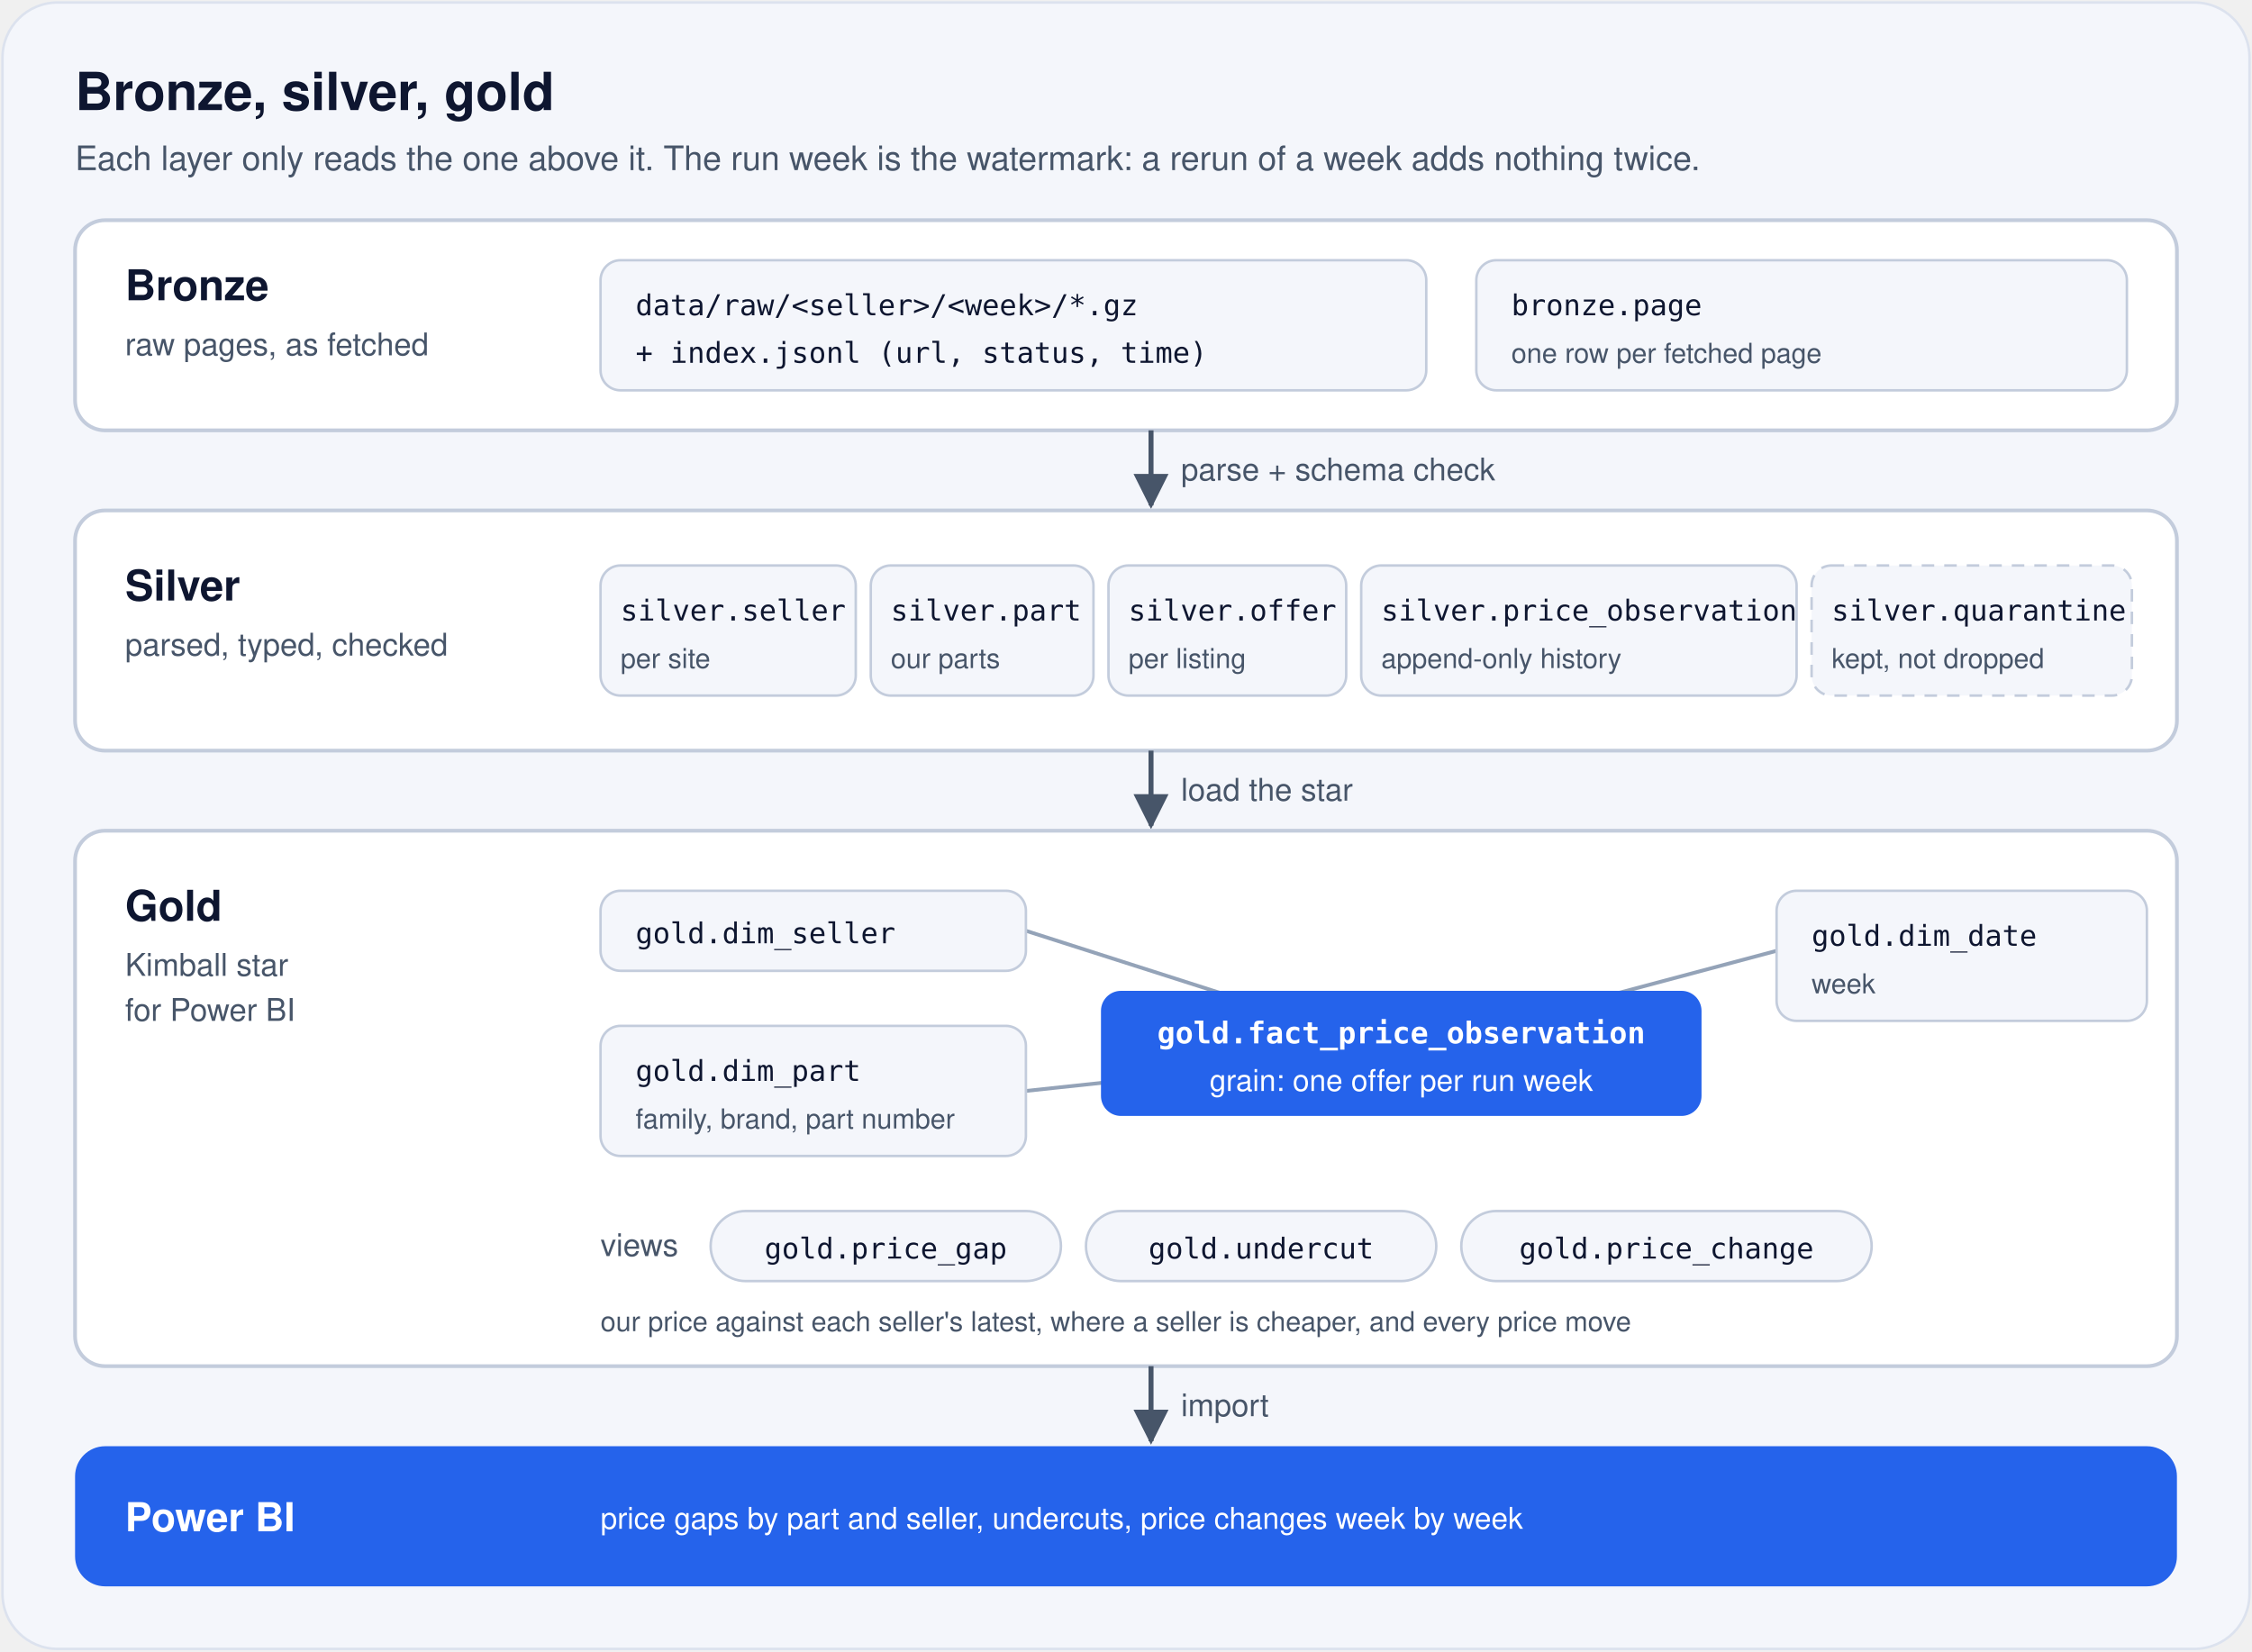
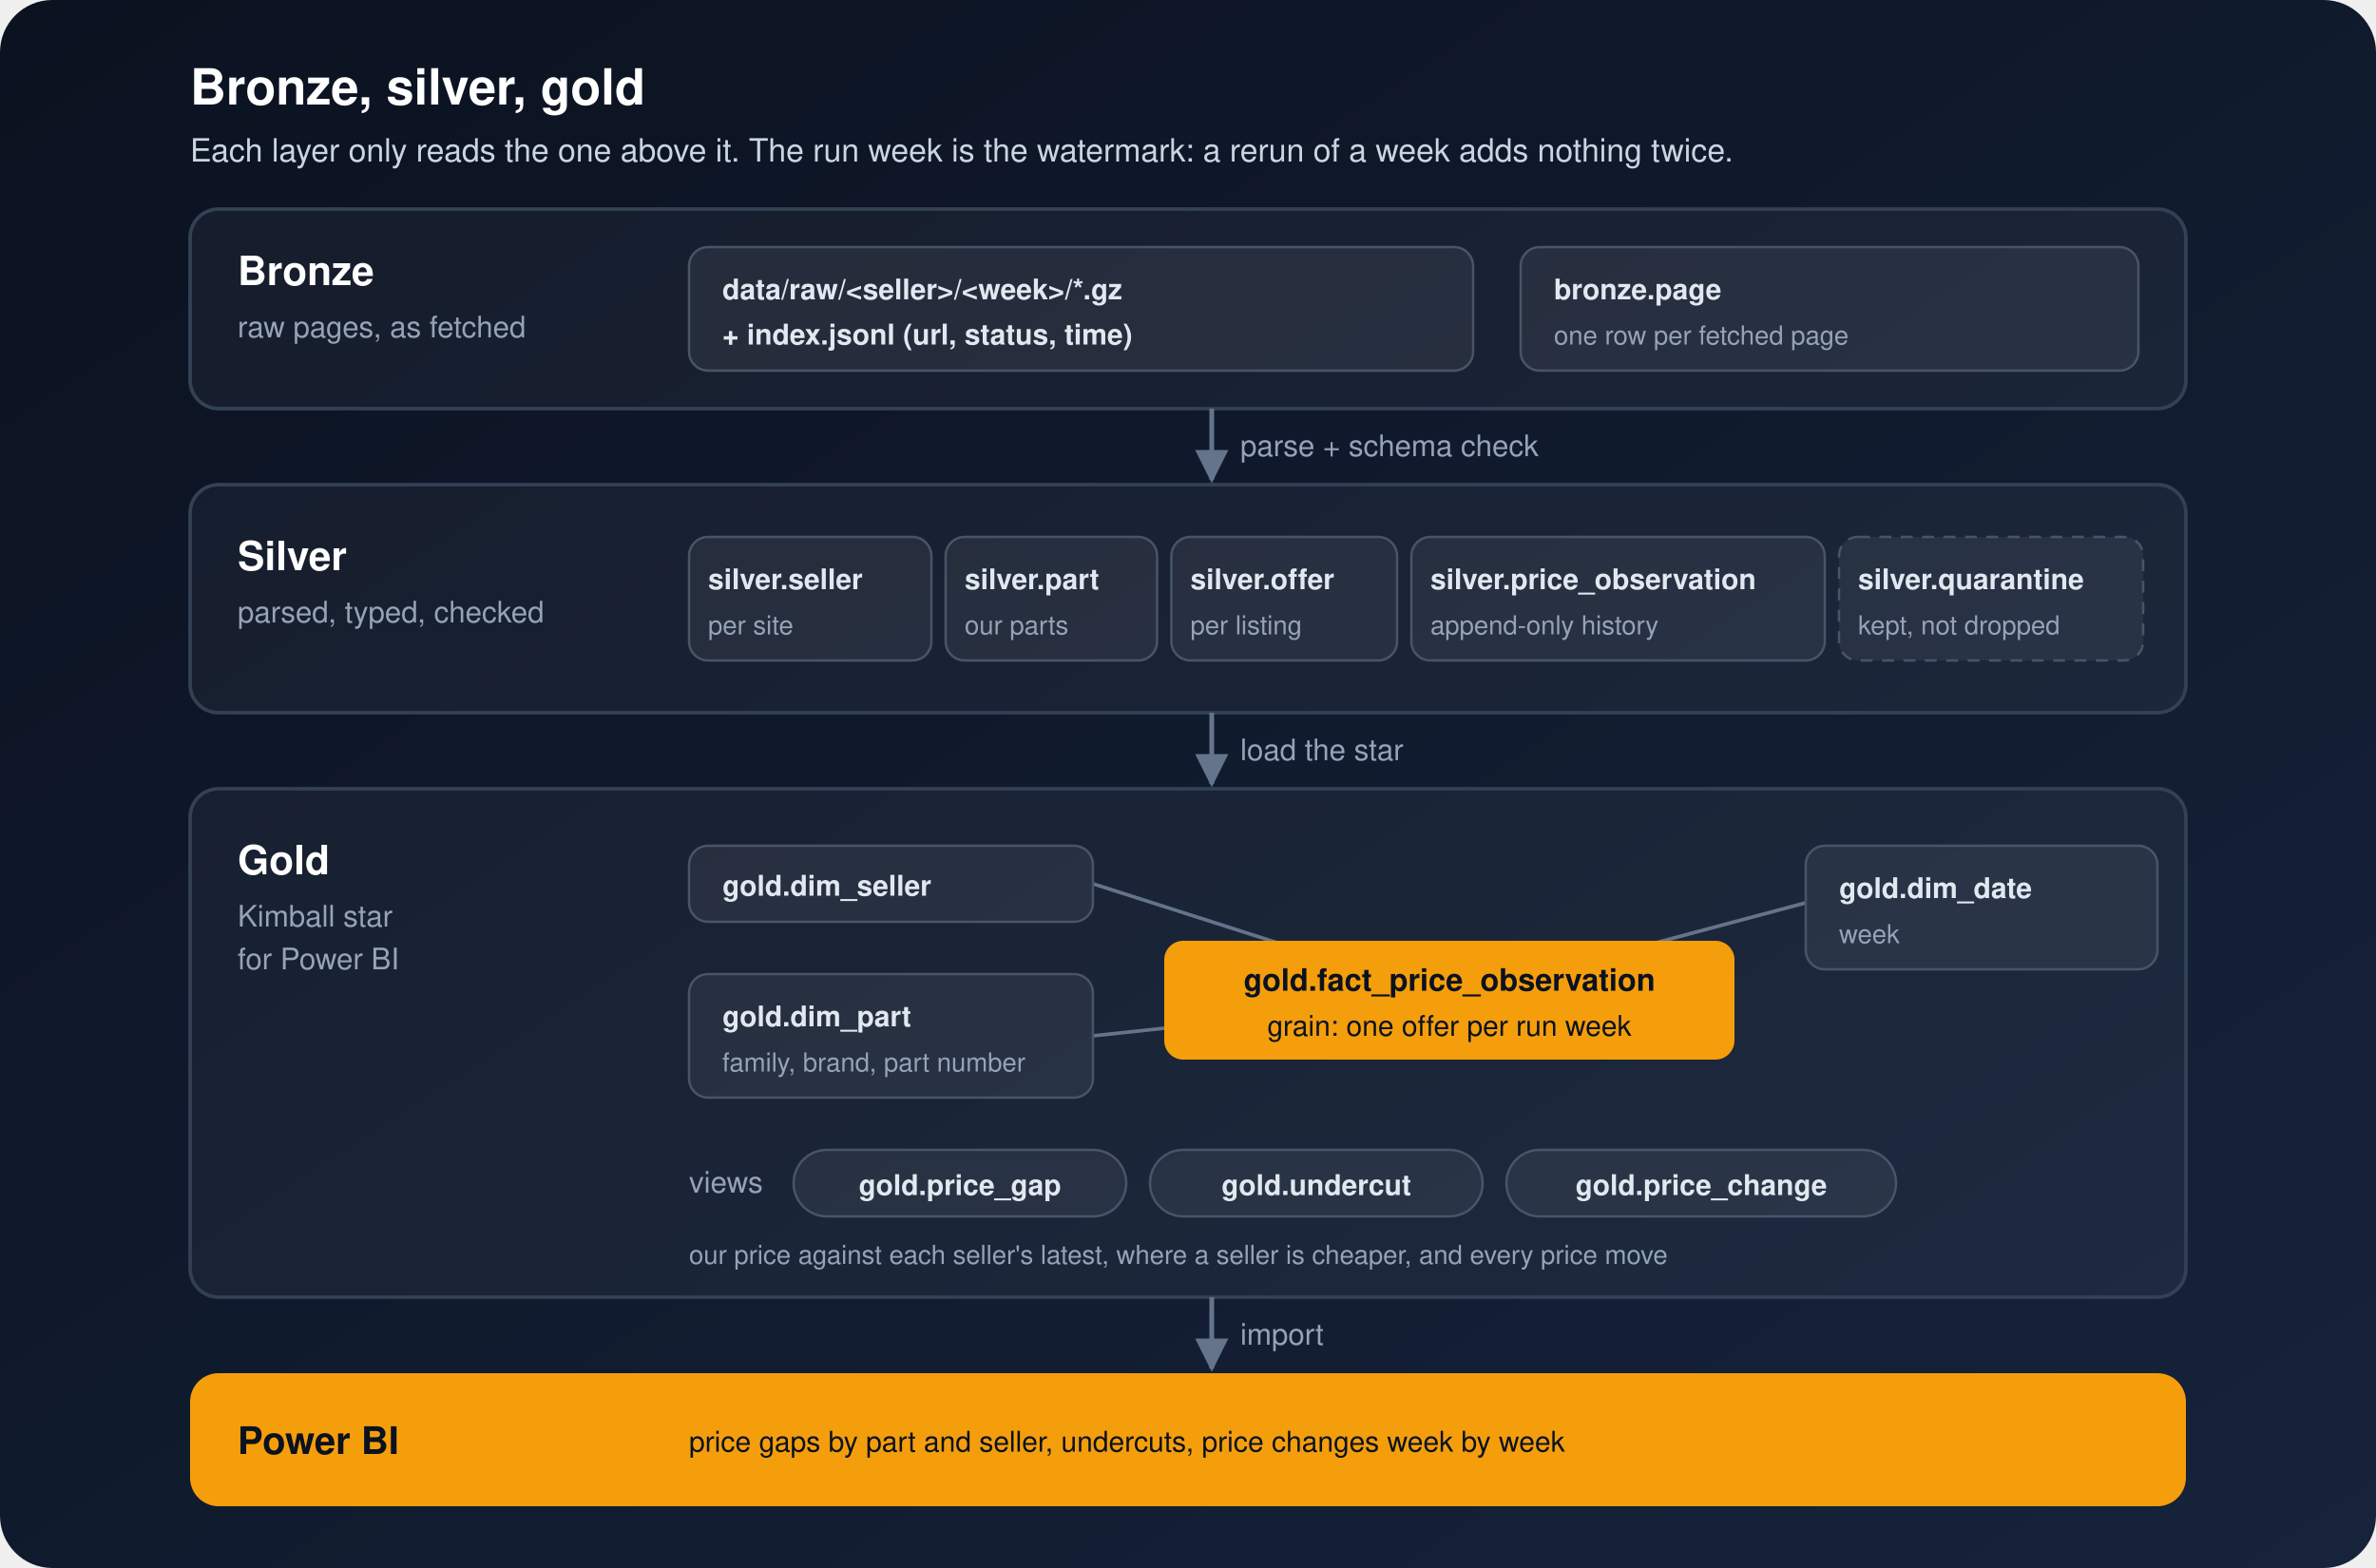
- <svg xmlns="http://www.w3.org/2000/svg" viewBox="0 0 900 660" width="900" height="660" role="img" aria-label="Bronze, silver, gold. Bronze: raw pages gzipped under data/raw by seller and week with an index.jsonl, bronze.page one row per fetched page. Silver: silver.seller, silver.part, silver.offer, silver.price_observation append-only, silver.quarantine. Gold: a star with gold.fact_price_observation at the centre, one offer per run week, and gold.dim_seller, gold.dim_part with family, brand and part number, gold.dim_date by week; views gold.price_gap, gold.undercut and gold.price_change. Then Power BI.">
+ <svg xmlns="http://www.w3.org/2000/svg" viewBox="0 0 1000 660" width="1000" height="660" role="img" aria-label="Bronze, silver, gold. Bronze: raw pages gzipped under data/raw by seller and week with an index.jsonl, bronze.page one row per fetched page. Silver: silver.seller, silver.part, silver.offer, silver.price_observation append-only, silver.quarantine. Gold: a star with gold.fact_price_observation at the centre, one offer per run week, and gold.dim_seller, gold.dim_part with family, brand and part number, gold.dim_date by week; views gold.price_gap, gold.undercut and gold.price_change. Then Power BI.">
  <defs>
    <marker id="a" viewBox="0 0 10 10" refX="9" refY="5" markerWidth="7" markerHeight="7" orient="auto">
-       <path d="M0 0L10 5L0 10z" fill="#475569" />
+       <path d="M0 0L10 5L0 10z" fill="#64748B" />
    </marker>
+     <linearGradient id="bg" x1="0" y1="0" x2="1" y2="1">
+       <stop offset="0" stop-color="#0B1220" />
+       <stop offset="1" stop-color="#16233B" />
+     </linearGradient>
  </defs>
  <style>
-     text { font-family: "Segoe UI", -apple-system, Helvetica, Arial, sans-serif; fill: #0E1630; }
+     text { font-family: "Segoe UI", -apple-system, Helvetica, Arial, sans-serif; fill: #FFFFFF; }
    .title { font-size: 21px; font-weight: 700; }
-     .sub { font-size: 13.5px; fill: #475569; }
+     .sub { font-size: 13.5px; fill: #CBD5E1; }
    .layer { font-size: 17px; font-weight: 700; }
-     .d { font-size: 12.5px; fill: #475569; }
-     .s { font-size: 11px; fill: #475569; }
-     .m { font-family: Consolas, Menlo, monospace; font-size: 11.5px; fill: #0E1630; }
-     .mon { font-family: Consolas, Menlo, monospace; font-size: 12px; font-weight: 700; fill: #FFFFFF; }
-     .on { font-size: 12px; fill: #FFFFFF; }
-     .onb { font-size: 16px; font-weight: 700; fill: #FFFFFF; }
-     .panel { fill: #FFFFFF; stroke: #C3CCDC; stroke-width: 1.5; }
-     .chip { fill: #F4F6FB; stroke: #C3CCDC; }
-     .ln { fill: none; stroke: #475569; stroke-width: 2; marker-end: url(#a); }
+     .d { font-size: 12.5px; fill: #94A3B8; }
+     .s { font-size: 11px; fill: #94A3B8; }
+     .m { font-size: 12px; font-weight: 600; fill: #E2E8F0; }
+     .mon { font-size: 13px; font-weight: 700; fill: #0B1220; }
+     .on { font-size: 12px; fill: #0B1220; }
+     .onb { font-size: 16px; font-weight: 700; fill: #0B1220; }
+     .panel { fill: #FFFFFF; fill-opacity: 0.04; stroke: #334155; stroke-width: 1.5; }
+     .chip { fill: #FFFFFF; fill-opacity: 0.06; stroke: #475569; }
+     .ln { fill: none; stroke: #64748B; stroke-width: 2; marker-end: url(#a); }
  </style>
-   <rect x="1" y="1" width="898" height="658" rx="22" fill="#F4F6FB" stroke="#DCE2EE" />
-   <text x="30" y="44" class="title">Bronze, silver, gold</text>
-   <text x="30" y="68" class="sub">Each layer only reads the one above it. The run week is the watermark: a rerun of a week adds nothing twice.</text>
-   <rect x="30" y="88" width="840" height="84" rx="12" class="panel" />
-   <text x="50" y="120" class="layer">Bronze</text>
-   <text x="50" y="142" class="d">raw pages, as fetched</text>
-   <rect x="240" y="104" width="330" height="52" rx="8" class="chip" />
-   <text x="254" y="126" class="m">data/raw/&lt;seller&gt;/&lt;week&gt;/*.gz</text>
-   <text x="254" y="145" class="m">+ index.jsonl (url, status, time)</text>
-   <rect x="590" y="104" width="260" height="52" rx="8" class="chip" />
-   <text x="604" y="126" class="m">bronze.page</text>
-   <text x="604" y="145" class="s">one row per fetched page</text>
-   <path d="M460 172V202" class="ln" />
-   <text x="472" y="192" class="d">parse + schema check</text>
-   <rect x="30" y="204" width="840" height="96" rx="12" class="panel" />
-   <text x="50" y="240" class="layer">Silver</text>
-   <text x="50" y="262" class="d">parsed, typed, checked</text>
-   <g>
-     <rect x="240" y="226" width="102" height="52" rx="8" class="chip" />
-     <text x="248" y="248" class="m" font-size="11">silver.seller</text>
-     <text x="248" y="267" class="s">per site</text>
-     <rect x="348" y="226" width="89" height="52" rx="8" class="chip" />
-     <text x="356" y="248" class="m" font-size="11">silver.part</text>
-     <text x="356" y="267" class="s">our parts</text>
-     <rect x="443" y="226" width="95" height="52" rx="8" class="chip" />
-     <text x="451" y="248" class="m" font-size="11">silver.offer</text>
-     <text x="451" y="267" class="s">per listing</text>
-     <rect x="544" y="226" width="174" height="52" rx="8" class="chip" stroke="#2563EB" />
-     <text x="552" y="248" class="m" font-size="11">silver.price_observation</text>
-     <text x="552" y="267" class="s">append-only history</text>
-     <rect x="724" y="226" width="128" height="52" rx="8" class="chip" stroke-dasharray="5 4" />
-     <text x="732" y="248" class="m" font-size="11">silver.quarantine</text>
-     <text x="732" y="267" class="s">kept, not dropped</text>
+   <rect width="1000" height="660" rx="22" fill="url(#bg)" />
+   <g transform="translate(50 0)">
+     <text x="30" y="44" class="title">Bronze, silver, gold</text>
+     <text x="30" y="68" class="sub">Each layer only reads the one above it. The run week is the watermark: a rerun of a week adds nothing twice.</text>
+     <rect x="30" y="88" width="840" height="84" rx="12" class="panel" />
+     <text x="50" y="120" class="layer">Bronze</text>
+     <text x="50" y="142" class="d">raw pages, as fetched</text>
+     <rect x="240" y="104" width="330" height="52" rx="8" class="chip" />
+     <text x="254" y="126" class="m">data/raw/&lt;seller&gt;/&lt;week&gt;/*.gz</text>
+     <text x="254" y="145" class="m">+ index.jsonl (url, status, time)</text>
+     <rect x="590" y="104" width="260" height="52" rx="8" class="chip" />
+     <text x="604" y="126" class="m">bronze.page</text>
+     <text x="604" y="145" class="s">one row per fetched page</text>
+     <path d="M460 172V202" class="ln" />
+     <text x="472" y="192" class="d">parse + schema check</text>
+     <rect x="30" y="204" width="840" height="96" rx="12" class="panel" />
+     <text x="50" y="240" class="layer">Silver</text>
+     <text x="50" y="262" class="d">parsed, typed, checked</text>
+     <g>
+       <rect x="240" y="226" width="102" height="52" rx="8" class="chip" />
+       <text x="248" y="248" class="m" font-size="11">silver.seller</text>
+       <text x="248" y="267" class="s">per site</text>
+       <rect x="348" y="226" width="89" height="52" rx="8" class="chip" />
+       <text x="356" y="248" class="m" font-size="11">silver.part</text>
+       <text x="356" y="267" class="s">our parts</text>
+       <rect x="443" y="226" width="95" height="52" rx="8" class="chip" />
+       <text x="451" y="248" class="m" font-size="11">silver.offer</text>
+       <text x="451" y="267" class="s">per listing</text>
+       <rect x="544" y="226" width="174" height="52" rx="8" class="chip" stroke="#F59E0B" />
+       <text x="552" y="248" class="m" font-size="11">silver.price_observation</text>
+       <text x="552" y="267" class="s">append-only history</text>
+       <rect x="724" y="226" width="128" height="52" rx="8" class="chip" stroke-dasharray="5 4" />
+       <text x="732" y="248" class="m" font-size="11">silver.quarantine</text>
+       <text x="732" y="267" class="s">kept, not dropped</text>
+     </g>
+     <path d="M460 300V330" class="ln" />
+     <text x="472" y="320" class="d">load the star</text>
+     <rect x="30" y="332" width="840" height="214" rx="12" class="panel" />
+     <text x="50" y="368" class="layer">Gold</text>
+     <text x="50" y="390" class="d">Kimball star</text>
+     <text x="50" y="408" class="d">for Power BI</text>
+     <g stroke="#64748B" stroke-width="1.5">
+       <line x1="560" y1="420" x2="410" y2="372" />
+       <line x1="560" y1="420" x2="410" y2="436" />
+       <line x1="560" y1="420" x2="710" y2="380" />
+     </g>
+     <rect x="240" y="356" width="170" height="32" rx="8" class="chip" />
+     <text x="254" y="377" class="m">gold.dim_seller</text>
+     <rect x="240" y="410" width="170" height="52" rx="8" class="chip" />
+     <text x="254" y="432" class="m">gold.dim_part</text>
+     <text x="254" y="451" class="s">family, brand, part number</text>
+     <rect x="710" y="356" width="148" height="52" rx="8" class="chip" />
+     <text x="724" y="378" class="m">gold.dim_date</text>
+     <text x="724" y="397" class="s">week</text>
+     <rect x="440" y="396" width="240" height="50" rx="8" fill="#F59E0B" />
+     <text x="560" y="417" class="mon" text-anchor="middle">gold.fact_price_observation</text>
+     <text x="560" y="436" class="on" text-anchor="middle">grain: one offer per run week</text>
+     <text x="240" y="502" class="d">views</text>
+     <rect x="284" y="484" width="140" height="28" rx="14" class="chip" />
+     <text x="354" y="503" class="m" text-anchor="middle">gold.price_gap</text>
+     <rect x="434" y="484" width="140" height="28" rx="14" class="chip" />
+     <text x="504" y="503" class="m" text-anchor="middle">gold.undercut</text>
+     <rect x="584" y="484" width="164" height="28" rx="14" class="chip" />
+     <text x="666" y="503" class="m" text-anchor="middle">gold.price_change</text>
+     <text x="240" y="532" class="s">our price against each seller's latest, where a seller is cheaper, and every price move</text>
+     <path d="M460 546V576" class="ln" />
+     <text x="472" y="566" class="d">import</text>
+     <rect x="30" y="578" width="840" height="56" rx="12" fill="#F59E0B" />
+     <text x="50" y="612" class="onb">Power BI</text>
+     <text x="240" y="611" class="on" font-size="13">price gaps by part and seller, undercuts, price changes week by week</text>
  </g>
-   <path d="M460 300V330" class="ln" />
-   <text x="472" y="320" class="d">load the star</text>
-   <rect x="30" y="332" width="840" height="214" rx="12" class="panel" />
-   <text x="50" y="368" class="layer">Gold</text>
-   <text x="50" y="390" class="d">Kimball star</text>
-   <text x="50" y="408" class="d">for Power BI</text>
-   <g stroke="#94A3B8" stroke-width="1.5">
-     <line x1="560" y1="420" x2="410" y2="372" />
-     <line x1="560" y1="420" x2="410" y2="436" />
-     <line x1="560" y1="420" x2="710" y2="380" />
-   </g>
-   <rect x="240" y="356" width="170" height="32" rx="8" class="chip" />
-   <text x="254" y="377" class="m">gold.dim_seller</text>
-   <rect x="240" y="410" width="170" height="52" rx="8" class="chip" />
-   <text x="254" y="432" class="m">gold.dim_part</text>
-   <text x="254" y="451" class="s">family, brand, part number</text>
-   <rect x="710" y="356" width="148" height="52" rx="8" class="chip" />
-   <text x="724" y="378" class="m">gold.dim_date</text>
-   <text x="724" y="397" class="s">week</text>
-   <rect x="440" y="396" width="240" height="50" rx="8" fill="#2563EB" />
-   <text x="560" y="417" class="mon" text-anchor="middle">gold.fact_price_observation</text>
-   <text x="560" y="436" class="on" text-anchor="middle">grain: one offer per run week</text>
-   <text x="240" y="502" class="d">views</text>
-   <rect x="284" y="484" width="140" height="28" rx="14" class="chip" />
-   <text x="354" y="503" class="m" text-anchor="middle">gold.price_gap</text>
-   <rect x="434" y="484" width="140" height="28" rx="14" class="chip" />
-   <text x="504" y="503" class="m" text-anchor="middle">gold.undercut</text>
-   <rect x="584" y="484" width="164" height="28" rx="14" class="chip" />
-   <text x="666" y="503" class="m" text-anchor="middle">gold.price_change</text>
-   <text x="240" y="532" class="s">our price against each seller's latest, where a seller is cheaper, and every price move</text>
-   <path d="M460 546V576" class="ln" />
-   <text x="472" y="566" class="d">import</text>
-   <rect x="30" y="578" width="840" height="56" rx="12" fill="#2563EB" />
-   <text x="50" y="612" class="onb">Power BI</text>
-   <text x="240" y="611" class="on" font-size="13">price gaps by part and seller, undercuts, price changes week by week</text>
</svg>
